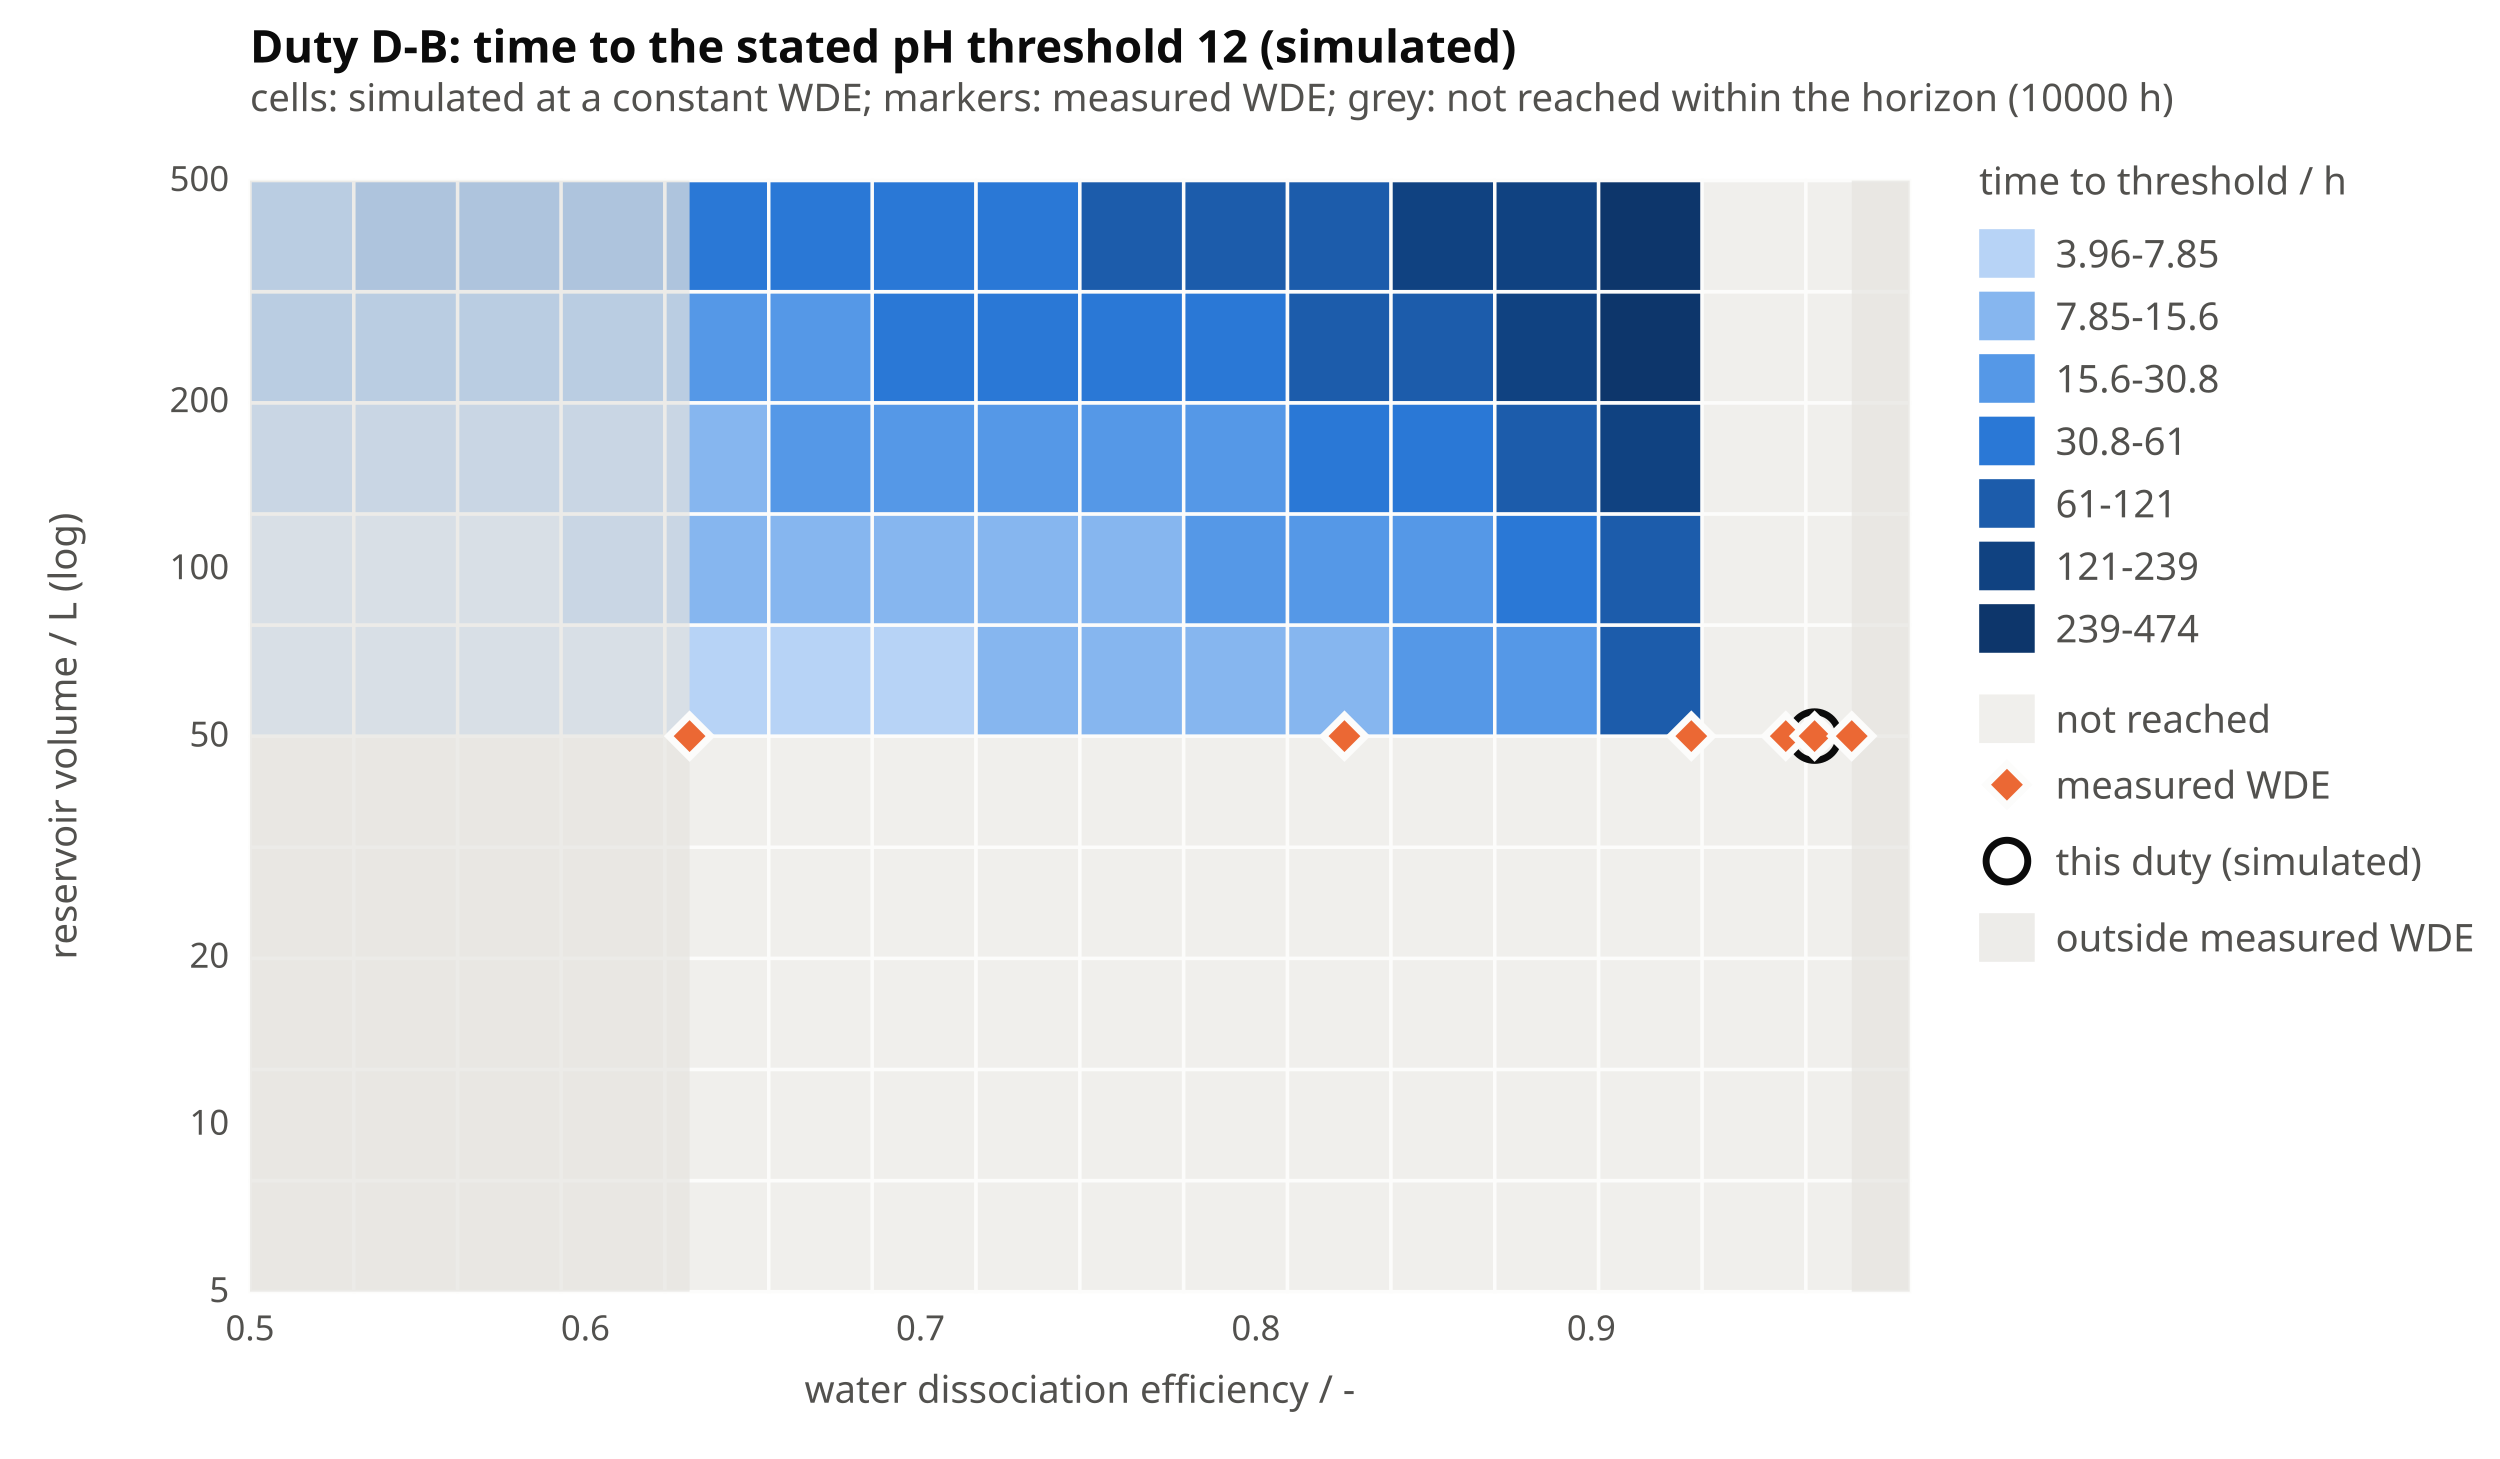
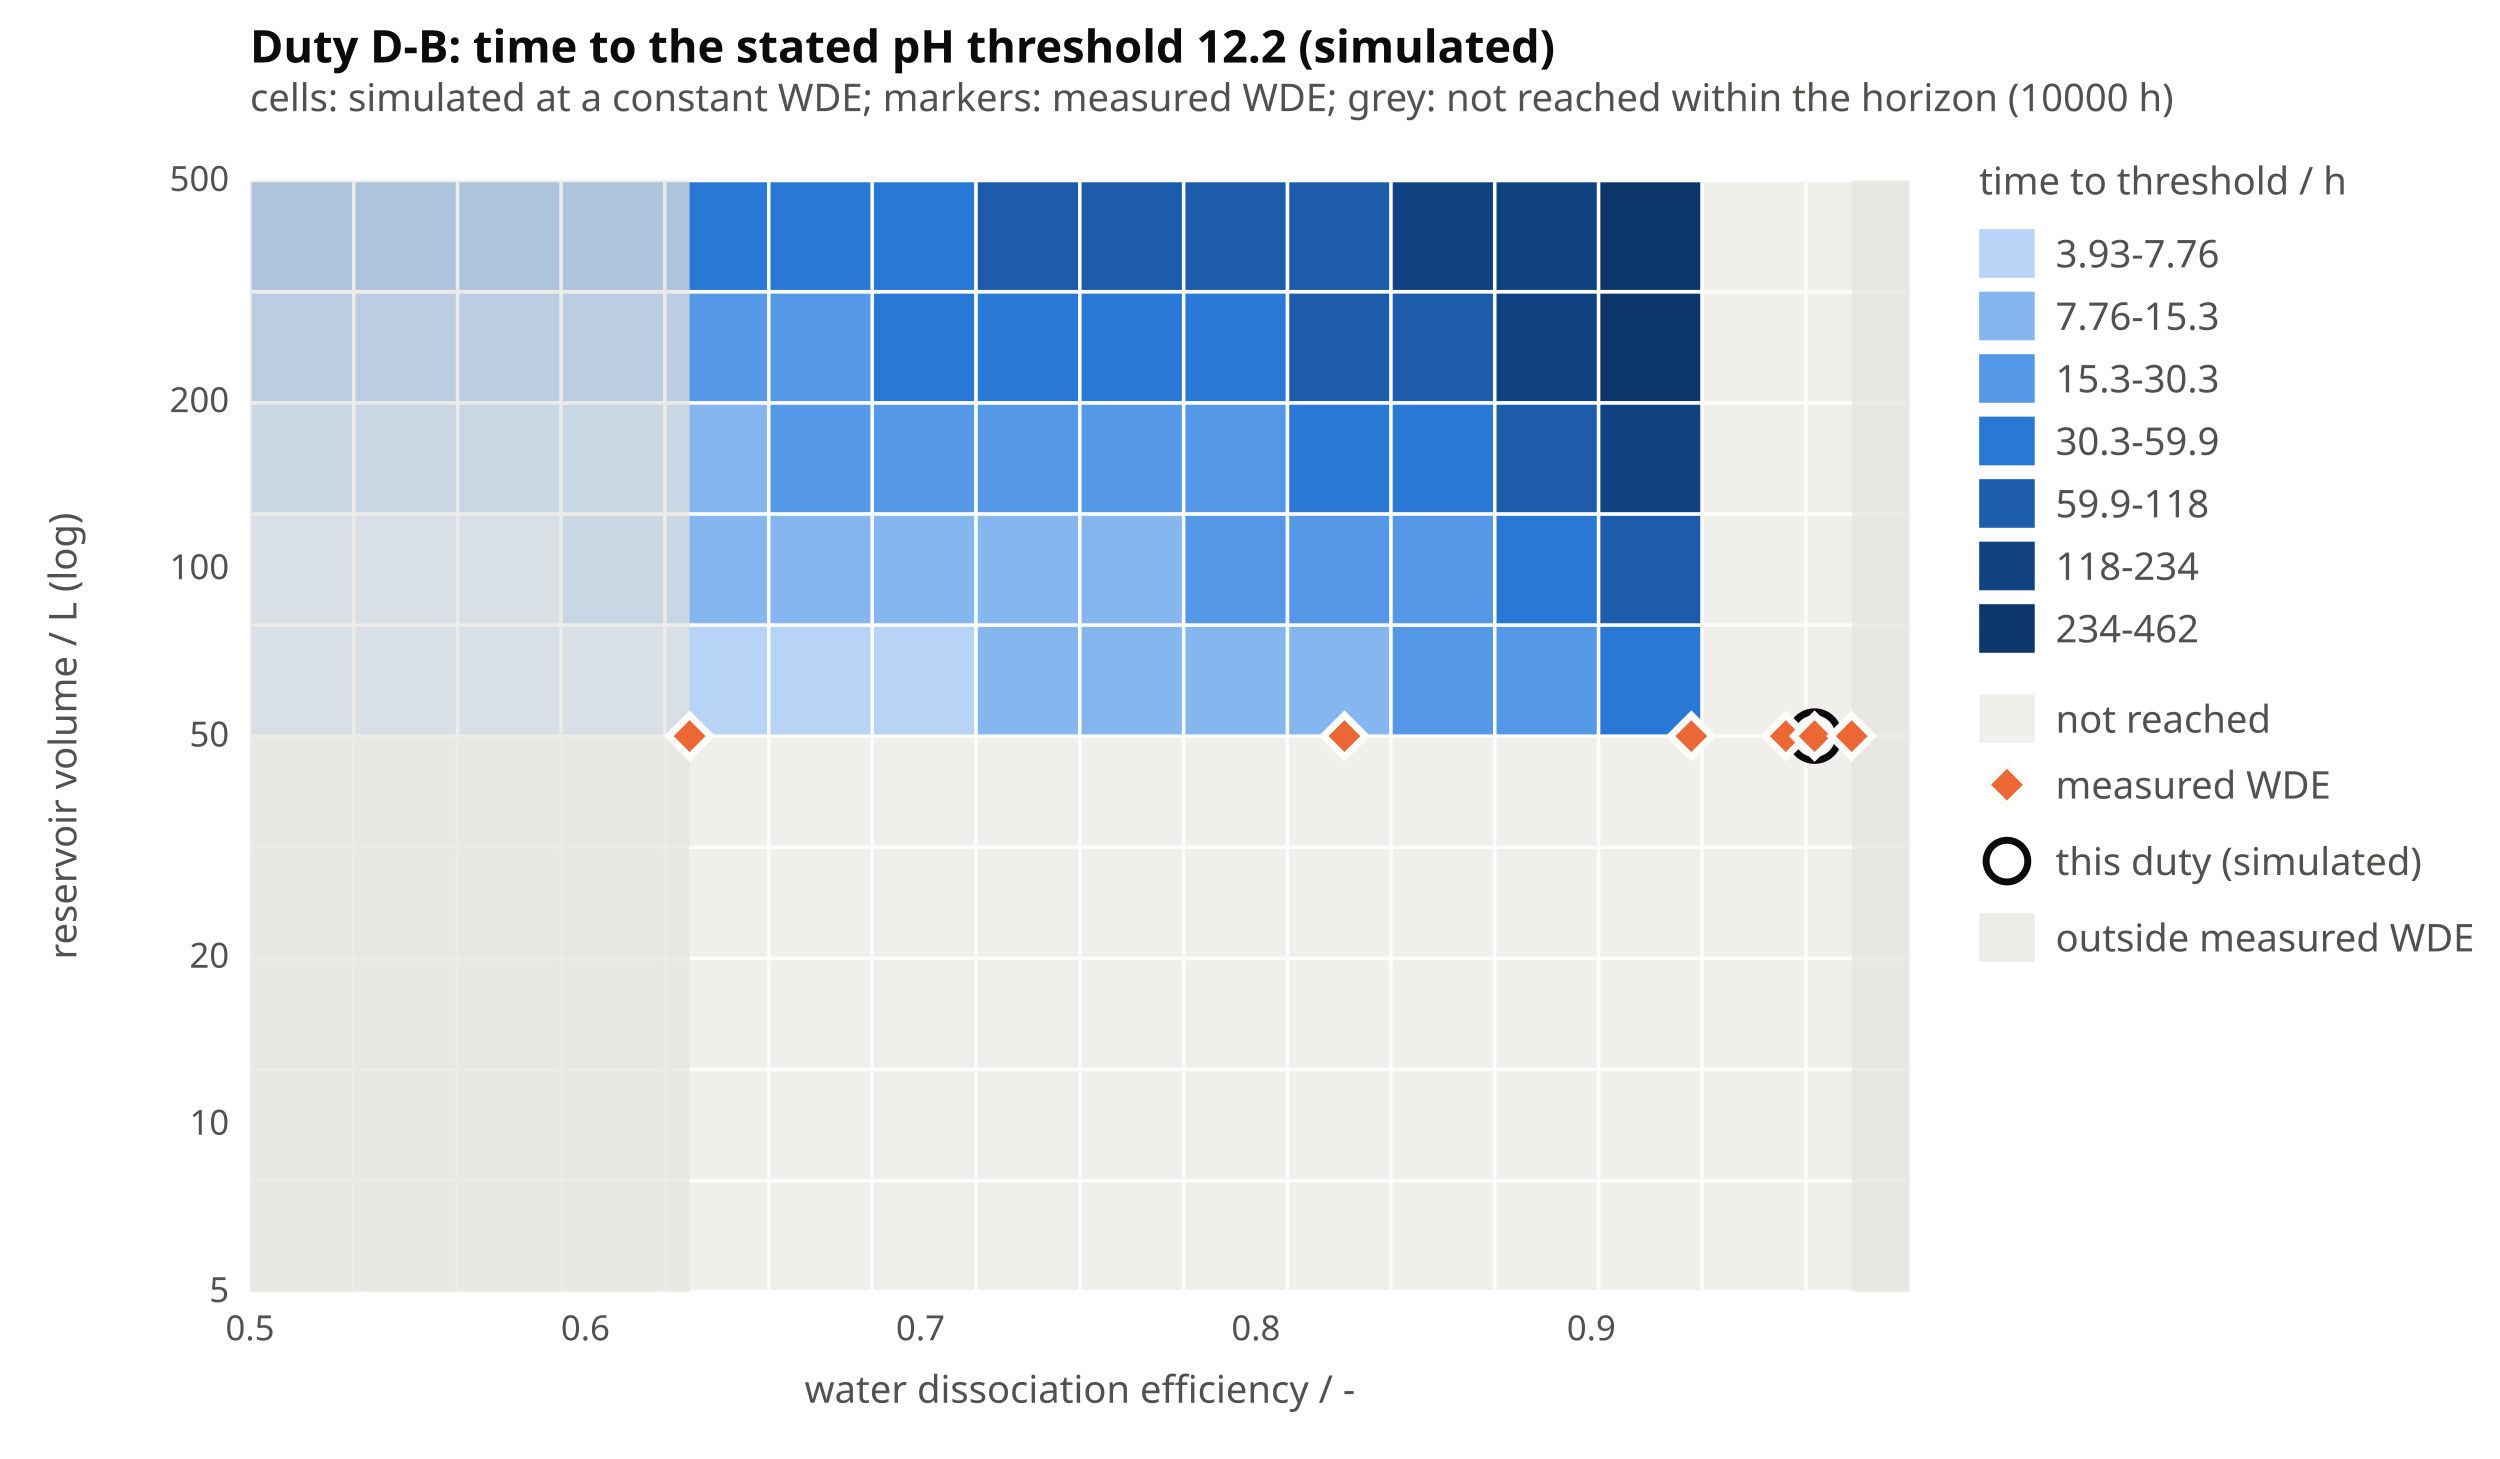
<svg xmlns="http://www.w3.org/2000/svg" viewBox="0 0 720 420" width="720" height="420" role="img">
  <style>
  svg { background: #fcfcfb; font-family: system-ui, sans-serif; }
  .title { font-size: 13px; font-weight: 600; fill: #0b0b0b; }
  .label, .legend, .note { font-size: 11px; fill: #52514e; }
  .tick { font-size: 10px; fill: #52514e; }
  .grid { stroke: #e5e4e0; stroke-width: 1; }
  .axis { stroke: #a3a29b; stroke-width: 1; }
  .line { fill: none; stroke: #2a78d6; stroke-width: 2; stroke-linejoin: round; }
  .threshold { stroke: #52514e; stroke-width: 1.5; stroke-dasharray: 6 4; fill: none; }
  .event { stroke: #a3a29b; stroke-width: 1; stroke-dasharray: 2 3; }
  .outside { fill: #e5e4e0; opacity: 0.7; }
  .hit { fill: transparent; stroke: none; }
  .measured { fill: #eb6834; stroke: #fcfcfb; stroke-width: 2; }
  .duty { fill: none; stroke: #0b0b0b; stroke-width: 2; }
  .none { fill: #f0efec; }
  .cell { stroke: #fcfcfb; stroke-width: 1; }
  @media (prefers-color-scheme: dark) {
    svg { background: #1a1a19; }
    .title { fill: #f0efec; }
    .label, .legend, .tick, .note { fill: #c3c2b7; }
    .grid { stroke: #33332f; }
    .axis { stroke: #6e6d66; }
    .line { stroke: #3987e5; }
    .threshold { stroke: #c3c2b7; }
    .event { stroke: #6e6d66; }
    .outside { fill: #33332f; }
    .measured { fill: #d95926; stroke: #1a1a19; }
    .duty { stroke: #f0efec; }
    .none { fill: #383835; }
    .cell { stroke: #1a1a19; }
  }
</style>
-   <text class="title" x="72" y="18">Duty D-B: time to the stated pH threshold 12 (simulated)</text>
+   <text class="title" x="72" y="18">Duty D-B: time to the stated pH threshold 12.2 (simulated)</text>
  <text class="note" x="72" y="32">cells: simulated at a constant WDE; markers: measured WDE; grey: not reached within the horizon (10000 h)</text>
  <rect class="cell none" x="72.0" y="340.0" width="29.9" height="32.0" />
  <rect class="cell none" x="101.9" y="340.0" width="29.9" height="32.0" />
  <rect class="cell none" x="131.8" y="340.0" width="29.9" height="32.0" />
  <rect class="cell none" x="161.6" y="340.0" width="29.9" height="32.0" />
  <rect class="cell none" x="191.5" y="340.0" width="29.9" height="32.0" />
  <rect class="cell none" x="221.4" y="340.0" width="29.9" height="32.0" />
  <rect class="cell none" x="251.2" y="340.0" width="29.9" height="32.0" />
  <rect class="cell none" x="281.1" y="340.0" width="29.9" height="32.0" />
  <rect class="cell none" x="311.0" y="340.0" width="29.9" height="32.0" />
  <rect class="cell none" x="340.9" y="340.0" width="29.9" height="32.0" />
  <rect class="cell none" x="370.8" y="340.0" width="29.9" height="32.0" />
  <rect class="cell none" x="400.6" y="340.0" width="29.9" height="32.0" />
  <rect class="cell none" x="430.5" y="340.0" width="29.9" height="32.0" />
  <rect class="cell none" x="460.4" y="340.0" width="29.9" height="32.0" />
  <rect class="cell none" x="490.2" y="340.0" width="29.9" height="32.0" />
  <rect class="cell none" x="520.1" y="340.0" width="29.9" height="32.0" />
  <rect class="cell none" x="72.0" y="308.0" width="29.9" height="32.0" />
  <rect class="cell none" x="101.9" y="308.0" width="29.9" height="32.0" />
  <rect class="cell none" x="131.8" y="308.0" width="29.9" height="32.0" />
  <rect class="cell none" x="161.6" y="308.0" width="29.9" height="32.0" />
  <rect class="cell none" x="191.5" y="308.0" width="29.9" height="32.0" />
  <rect class="cell none" x="221.4" y="308.0" width="29.9" height="32.0" />
  <rect class="cell none" x="251.2" y="308.0" width="29.9" height="32.0" />
  <rect class="cell none" x="281.1" y="308.0" width="29.9" height="32.0" />
  <rect class="cell none" x="311.0" y="308.0" width="29.9" height="32.0" />
  <rect class="cell none" x="340.9" y="308.0" width="29.9" height="32.0" />
  <rect class="cell none" x="370.8" y="308.0" width="29.9" height="32.0" />
  <rect class="cell none" x="400.6" y="308.0" width="29.9" height="32.0" />
  <rect class="cell none" x="430.5" y="308.0" width="29.9" height="32.0" />
  <rect class="cell none" x="460.4" y="308.0" width="29.9" height="32.0" />
  <rect class="cell none" x="490.2" y="308.0" width="29.9" height="32.0" />
  <rect class="cell none" x="520.1" y="308.0" width="29.9" height="32.0" />
  <rect class="cell none" x="72.0" y="276.0" width="29.9" height="32.0" />
  <rect class="cell none" x="101.9" y="276.0" width="29.9" height="32.0" />
  <rect class="cell none" x="131.8" y="276.0" width="29.9" height="32.0" />
  <rect class="cell none" x="161.6" y="276.0" width="29.9" height="32.0" />
  <rect class="cell none" x="191.5" y="276.0" width="29.9" height="32.0" />
  <rect class="cell none" x="221.4" y="276.0" width="29.9" height="32.0" />
  <rect class="cell none" x="251.2" y="276.0" width="29.9" height="32.0" />
  <rect class="cell none" x="281.1" y="276.0" width="29.9" height="32.0" />
  <rect class="cell none" x="311.0" y="276.0" width="29.9" height="32.0" />
  <rect class="cell none" x="340.9" y="276.0" width="29.9" height="32.0" />
  <rect class="cell none" x="370.8" y="276.0" width="29.9" height="32.0" />
  <rect class="cell none" x="400.6" y="276.0" width="29.9" height="32.0" />
  <rect class="cell none" x="430.5" y="276.0" width="29.9" height="32.0" />
  <rect class="cell none" x="460.4" y="276.0" width="29.9" height="32.0" />
  <rect class="cell none" x="490.2" y="276.0" width="29.9" height="32.0" />
  <rect class="cell none" x="520.1" y="276.0" width="29.9" height="32.0" />
  <rect class="cell none" x="72.0" y="244.0" width="29.9" height="32.0" />
  <rect class="cell none" x="101.9" y="244.0" width="29.9" height="32.0" />
  <rect class="cell none" x="131.8" y="244.0" width="29.9" height="32.0" />
  <rect class="cell none" x="161.6" y="244.0" width="29.9" height="32.0" />
  <rect class="cell none" x="191.5" y="244.0" width="29.9" height="32.0" />
  <rect class="cell none" x="221.4" y="244.0" width="29.9" height="32.0" />
  <rect class="cell none" x="251.2" y="244.0" width="29.9" height="32.0" />
  <rect class="cell none" x="281.1" y="244.0" width="29.9" height="32.0" />
  <rect class="cell none" x="311.0" y="244.0" width="29.9" height="32.0" />
  <rect class="cell none" x="340.9" y="244.0" width="29.9" height="32.0" />
  <rect class="cell none" x="370.8" y="244.0" width="29.9" height="32.0" />
  <rect class="cell none" x="400.6" y="244.0" width="29.9" height="32.0" />
  <rect class="cell none" x="430.5" y="244.0" width="29.9" height="32.0" />
  <rect class="cell none" x="460.4" y="244.0" width="29.9" height="32.0" />
  <rect class="cell none" x="490.2" y="244.0" width="29.9" height="32.0" />
  <rect class="cell none" x="520.1" y="244.0" width="29.9" height="32.0" />
  <rect class="cell none" x="72.0" y="212.0" width="29.9" height="32.0" />
  <rect class="cell none" x="101.9" y="212.0" width="29.9" height="32.0" />
  <rect class="cell none" x="131.8" y="212.0" width="29.9" height="32.0" />
  <rect class="cell none" x="161.6" y="212.0" width="29.9" height="32.0" />
  <rect class="cell none" x="191.5" y="212.0" width="29.9" height="32.0" />
  <rect class="cell none" x="221.4" y="212.0" width="29.9" height="32.0" />
  <rect class="cell none" x="251.2" y="212.0" width="29.9" height="32.0" />
  <rect class="cell none" x="281.1" y="212.0" width="29.9" height="32.0" />
  <rect class="cell none" x="311.0" y="212.0" width="29.9" height="32.0" />
  <rect class="cell none" x="340.9" y="212.0" width="29.9" height="32.0" />
  <rect class="cell none" x="370.8" y="212.0" width="29.9" height="32.0" />
  <rect class="cell none" x="400.6" y="212.0" width="29.9" height="32.0" />
  <rect class="cell none" x="430.5" y="212.0" width="29.9" height="32.0" />
  <rect class="cell none" x="460.4" y="212.0" width="29.9" height="32.0" />
  <rect class="cell none" x="490.2" y="212.0" width="29.9" height="32.0" />
  <rect class="cell none" x="520.1" y="212.0" width="29.9" height="32.0" />
  <rect class="cell" fill="#b7d3f6" x="72.0" y="180.0" width="29.9" height="32.0" />
  <rect class="cell" fill="#b7d3f6" x="101.9" y="180.0" width="29.9" height="32.0" />
  <rect class="cell" fill="#b7d3f6" x="131.8" y="180.0" width="29.9" height="32.0" />
  <rect class="cell" fill="#b7d3f6" x="161.6" y="180.0" width="29.9" height="32.0" />
  <rect class="cell" fill="#b7d3f6" x="191.5" y="180.0" width="29.9" height="32.0" />
  <rect class="cell" fill="#b7d3f6" x="221.4" y="180.0" width="29.9" height="32.0" />
  <rect class="cell" fill="#b7d3f6" x="251.2" y="180.0" width="29.9" height="32.0" />
  <rect class="cell" fill="#86b6ef" x="281.1" y="180.0" width="29.9" height="32.0" />
  <rect class="cell" fill="#86b6ef" x="311.0" y="180.0" width="29.9" height="32.0" />
  <rect class="cell" fill="#86b6ef" x="340.9" y="180.0" width="29.9" height="32.0" />
  <rect class="cell" fill="#86b6ef" x="370.8" y="180.0" width="29.9" height="32.0" />
  <rect class="cell" fill="#5598e7" x="400.6" y="180.0" width="29.9" height="32.0" />
  <rect class="cell" fill="#5598e7" x="430.5" y="180.0" width="29.9" height="32.0" />
-   <rect class="cell" fill="#1c5cab" x="460.4" y="180.0" width="29.9" height="32.0" />
+   <rect class="cell" fill="#2a78d6" x="460.4" y="180.0" width="29.9" height="32.0" />
  <rect class="cell none" x="490.2" y="180.0" width="29.9" height="32.0" />
  <rect class="cell none" x="520.1" y="180.0" width="29.9" height="32.0" />
  <rect class="cell" fill="#b7d3f6" x="72.0" y="148.0" width="29.9" height="32.0" />
  <rect class="cell" fill="#b7d3f6" x="101.9" y="148.0" width="29.9" height="32.0" />
  <rect class="cell" fill="#b7d3f6" x="131.8" y="148.0" width="29.9" height="32.0" />
  <rect class="cell" fill="#86b6ef" x="161.6" y="148.0" width="29.9" height="32.0" />
  <rect class="cell" fill="#86b6ef" x="191.5" y="148.0" width="29.9" height="32.0" />
  <rect class="cell" fill="#86b6ef" x="221.4" y="148.0" width="29.9" height="32.0" />
  <rect class="cell" fill="#86b6ef" x="251.2" y="148.0" width="29.9" height="32.0" />
  <rect class="cell" fill="#86b6ef" x="281.1" y="148.0" width="29.9" height="32.0" />
  <rect class="cell" fill="#86b6ef" x="311.0" y="148.0" width="29.9" height="32.0" />
  <rect class="cell" fill="#5598e7" x="340.9" y="148.0" width="29.9" height="32.0" />
  <rect class="cell" fill="#5598e7" x="370.8" y="148.0" width="29.9" height="32.0" />
  <rect class="cell" fill="#5598e7" x="400.6" y="148.0" width="29.9" height="32.0" />
  <rect class="cell" fill="#2a78d6" x="430.5" y="148.0" width="29.9" height="32.0" />
  <rect class="cell" fill="#1c5cab" x="460.4" y="148.0" width="29.9" height="32.0" />
  <rect class="cell none" x="490.2" y="148.0" width="29.9" height="32.0" />
  <rect class="cell none" x="520.1" y="148.0" width="29.9" height="32.0" />
  <rect class="cell" fill="#86b6ef" x="72.0" y="116.0" width="29.9" height="32.0" />
  <rect class="cell" fill="#86b6ef" x="101.9" y="116.0" width="29.9" height="32.0" />
  <rect class="cell" fill="#86b6ef" x="131.8" y="116.0" width="29.9" height="32.0" />
  <rect class="cell" fill="#86b6ef" x="161.6" y="116.0" width="29.9" height="32.0" />
  <rect class="cell" fill="#86b6ef" x="191.5" y="116.0" width="29.9" height="32.0" />
  <rect class="cell" fill="#5598e7" x="221.4" y="116.0" width="29.9" height="32.0" />
  <rect class="cell" fill="#5598e7" x="251.2" y="116.0" width="29.9" height="32.0" />
  <rect class="cell" fill="#5598e7" x="281.1" y="116.0" width="29.9" height="32.0" />
  <rect class="cell" fill="#5598e7" x="311.0" y="116.0" width="29.9" height="32.0" />
  <rect class="cell" fill="#5598e7" x="340.9" y="116.0" width="29.9" height="32.0" />
  <rect class="cell" fill="#2a78d6" x="370.8" y="116.0" width="29.9" height="32.0" />
  <rect class="cell" fill="#2a78d6" x="400.6" y="116.0" width="29.9" height="32.0" />
  <rect class="cell" fill="#1c5cab" x="430.5" y="116.0" width="29.9" height="32.0" />
  <rect class="cell" fill="#104281" x="460.4" y="116.0" width="29.9" height="32.0" />
  <rect class="cell none" x="490.2" y="116.0" width="29.9" height="32.0" />
  <rect class="cell none" x="520.1" y="116.0" width="29.9" height="32.0" />
  <rect class="cell" fill="#5598e7" x="72.0" y="84.0" width="29.9" height="32.0" />
  <rect class="cell" fill="#5598e7" x="101.9" y="84.0" width="29.9" height="32.0" />
  <rect class="cell" fill="#5598e7" x="131.8" y="84.0" width="29.9" height="32.0" />
  <rect class="cell" fill="#5598e7" x="161.6" y="84.0" width="29.9" height="32.0" />
  <rect class="cell" fill="#5598e7" x="191.5" y="84.0" width="29.9" height="32.0" />
  <rect class="cell" fill="#5598e7" x="221.4" y="84.0" width="29.9" height="32.0" />
  <rect class="cell" fill="#2a78d6" x="251.2" y="84.0" width="29.9" height="32.0" />
  <rect class="cell" fill="#2a78d6" x="281.1" y="84.0" width="29.9" height="32.0" />
  <rect class="cell" fill="#2a78d6" x="311.0" y="84.0" width="29.9" height="32.0" />
  <rect class="cell" fill="#2a78d6" x="340.9" y="84.0" width="29.9" height="32.0" />
  <rect class="cell" fill="#1c5cab" x="370.8" y="84.0" width="29.9" height="32.0" />
  <rect class="cell" fill="#1c5cab" x="400.6" y="84.0" width="29.9" height="32.0" />
  <rect class="cell" fill="#104281" x="430.5" y="84.0" width="29.9" height="32.0" />
  <rect class="cell" fill="#0d366b" x="460.4" y="84.0" width="29.9" height="32.0" />
  <rect class="cell none" x="490.2" y="84.0" width="29.9" height="32.0" />
  <rect class="cell none" x="520.1" y="84.0" width="29.9" height="32.0" />
-   <rect class="cell" fill="#5598e7" x="72.0" y="52.0" width="29.9" height="32.0" />
+   <rect class="cell" fill="#2a78d6" x="72.0" y="52.0" width="29.9" height="32.0" />
  <rect class="cell" fill="#2a78d6" x="101.9" y="52.0" width="29.9" height="32.0" />
  <rect class="cell" fill="#2a78d6" x="131.8" y="52.0" width="29.9" height="32.0" />
  <rect class="cell" fill="#2a78d6" x="161.6" y="52.0" width="29.9" height="32.0" />
  <rect class="cell" fill="#2a78d6" x="191.5" y="52.0" width="29.9" height="32.0" />
  <rect class="cell" fill="#2a78d6" x="221.4" y="52.0" width="29.9" height="32.0" />
  <rect class="cell" fill="#2a78d6" x="251.2" y="52.0" width="29.9" height="32.0" />
-   <rect class="cell" fill="#2a78d6" x="281.1" y="52.0" width="29.9" height="32.0" />
+   <rect class="cell" fill="#1c5cab" x="281.1" y="52.0" width="29.9" height="32.0" />
  <rect class="cell" fill="#1c5cab" x="311.0" y="52.0" width="29.9" height="32.0" />
  <rect class="cell" fill="#1c5cab" x="340.9" y="52.0" width="29.9" height="32.0" />
  <rect class="cell" fill="#1c5cab" x="370.8" y="52.0" width="29.9" height="32.0" />
  <rect class="cell" fill="#104281" x="400.6" y="52.0" width="29.9" height="32.0" />
  <rect class="cell" fill="#104281" x="430.5" y="52.0" width="29.9" height="32.0" />
  <rect class="cell" fill="#0d366b" x="460.4" y="52.0" width="29.9" height="32.0" />
  <rect class="cell none" x="490.2" y="52.0" width="29.9" height="32.0" />
  <rect class="cell none" x="520.1" y="52.0" width="29.9" height="32.0" />
  <rect class="outside" x="72.0" y="52" width="126.6" height="320" />
  <rect class="outside" x="533.3" y="52" width="16.7" height="320" />
  <text class="tick" x="72.0" y="386" text-anchor="middle">0.5</text>
  <text class="tick" x="168.6" y="386" text-anchor="middle">0.6</text>
  <text class="tick" x="265.1" y="386" text-anchor="middle">0.7</text>
  <text class="tick" x="361.7" y="386" text-anchor="middle">0.8</text>
  <text class="tick" x="458.3" y="386" text-anchor="middle">0.9</text>
  <text class="tick" x="66" y="375.0" text-anchor="end">5</text>
  <text class="tick" x="66" y="326.8" text-anchor="end">10</text>
  <text class="tick" x="66" y="278.7" text-anchor="end">20</text>
  <text class="tick" x="66" y="215.0" text-anchor="end">50</text>
  <text class="tick" x="66" y="166.8" text-anchor="end">100</text>
  <text class="tick" x="66" y="118.7" text-anchor="end">200</text>
  <text class="tick" x="66" y="55.0" text-anchor="end">500</text>
  <text class="label" x="311.0" y="404" text-anchor="middle">water dissociation efficiency / -</text>
  <text class="label" transform="translate(22,212.0) rotate(-90)" text-anchor="middle">reservoir volume / L (log)</text>
  <circle class="duty" cx="522.6" cy="212.0" r="7" />
  <path class="measured" d="M198.6,206.0 L204.6,212.0 L198.6,218.0 L192.6,212.0 Z" />
  <path class="measured" d="M387.2,206.0 L393.2,212.0 L387.2,218.0 L381.2,212.0 Z" />
  <path class="measured" d="M487.1,206.0 L493.1,212.0 L487.1,218.0 L481.1,212.0 Z" />
  <path class="measured" d="M514.3,206.0 L520.3,212.0 L514.3,218.0 L508.3,212.0 Z" />
  <path class="measured" d="M522.6,206.0 L528.6,212.0 L522.6,218.0 L516.6,212.0 Z" />
  <path class="measured" d="M533.3,206.0 L539.3,212.0 L533.3,218.0 L527.3,212.0 Z" />
  <text class="legend" x="570" y="56">time to threshold / h</text>
  <rect fill="#b7d3f6" x="570" y="66" width="16" height="14" />
-   <text class="legend" x="592" y="77">3.96-7.85</text>
+   <text class="legend" x="592" y="77">3.93-7.76</text>
  <rect fill="#86b6ef" x="570" y="84" width="16" height="14" />
-   <text class="legend" x="592" y="95">7.85-15.6</text>
+   <text class="legend" x="592" y="95">7.76-15.3</text>
  <rect fill="#5598e7" x="570" y="102" width="16" height="14" />
-   <text class="legend" x="592" y="113">15.6-30.8</text>
+   <text class="legend" x="592" y="113">15.3-30.3</text>
  <rect fill="#2a78d6" x="570" y="120" width="16" height="14" />
-   <text class="legend" x="592" y="131">30.8-61</text>
+   <text class="legend" x="592" y="131">30.3-59.9</text>
  <rect fill="#1c5cab" x="570" y="138" width="16" height="14" />
-   <text class="legend" x="592" y="149">61-121</text>
+   <text class="legend" x="592" y="149">59.9-118</text>
  <rect fill="#104281" x="570" y="156" width="16" height="14" />
-   <text class="legend" x="592" y="167">121-239</text>
+   <text class="legend" x="592" y="167">118-234</text>
  <rect fill="#0d366b" x="570" y="174" width="16" height="14" />
-   <text class="legend" x="592" y="185">239-474</text>
+   <text class="legend" x="592" y="185">234-462</text>
  <rect class="none" x="570" y="200" width="16" height="14" />
  <text class="legend" x="592" y="211">not reached</text>
  <path class="measured" d="M578,220 L584,226 L578,232 L572,226 Z" />
  <text class="legend" x="592" y="230">measured WDE</text>
  <circle class="duty" cx="578" cy="248" r="6" />
  <text class="legend" x="592" y="252">this duty (simulated)</text>
  <rect class="outside" x="570" y="263" width="16" height="14" />
  <text class="legend" x="592" y="274">outside measured WDE</text>
</svg>
